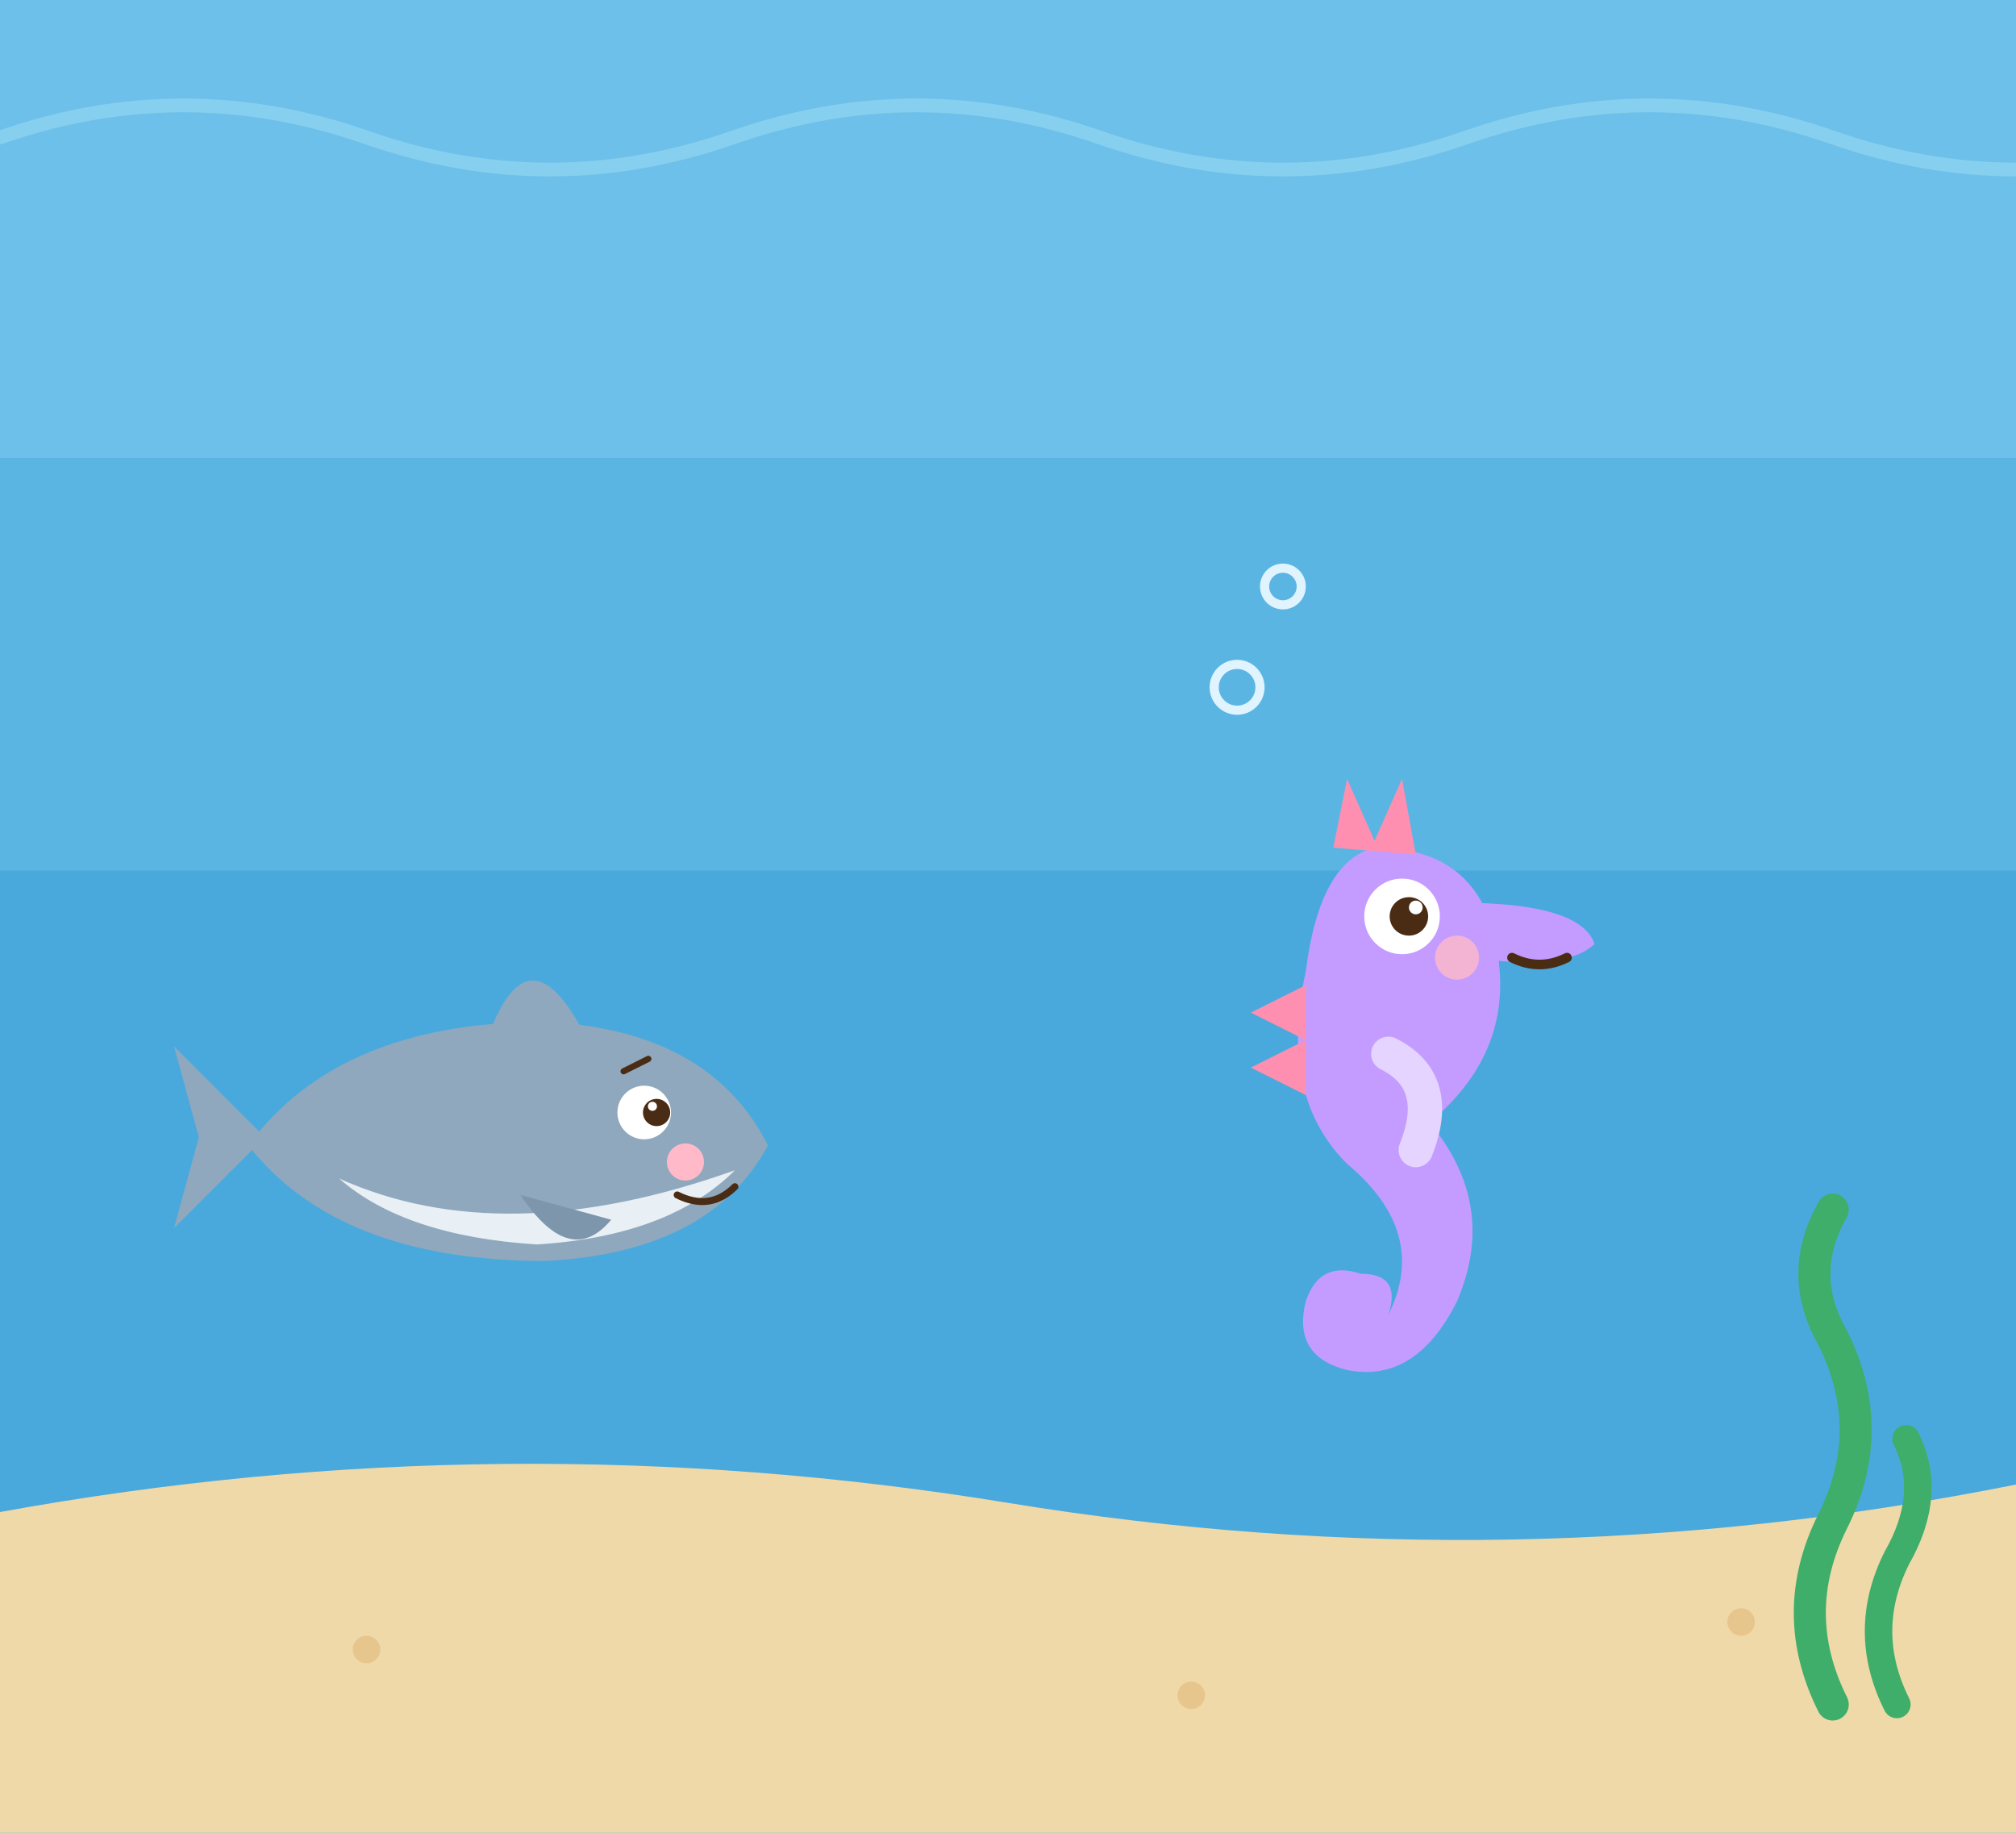
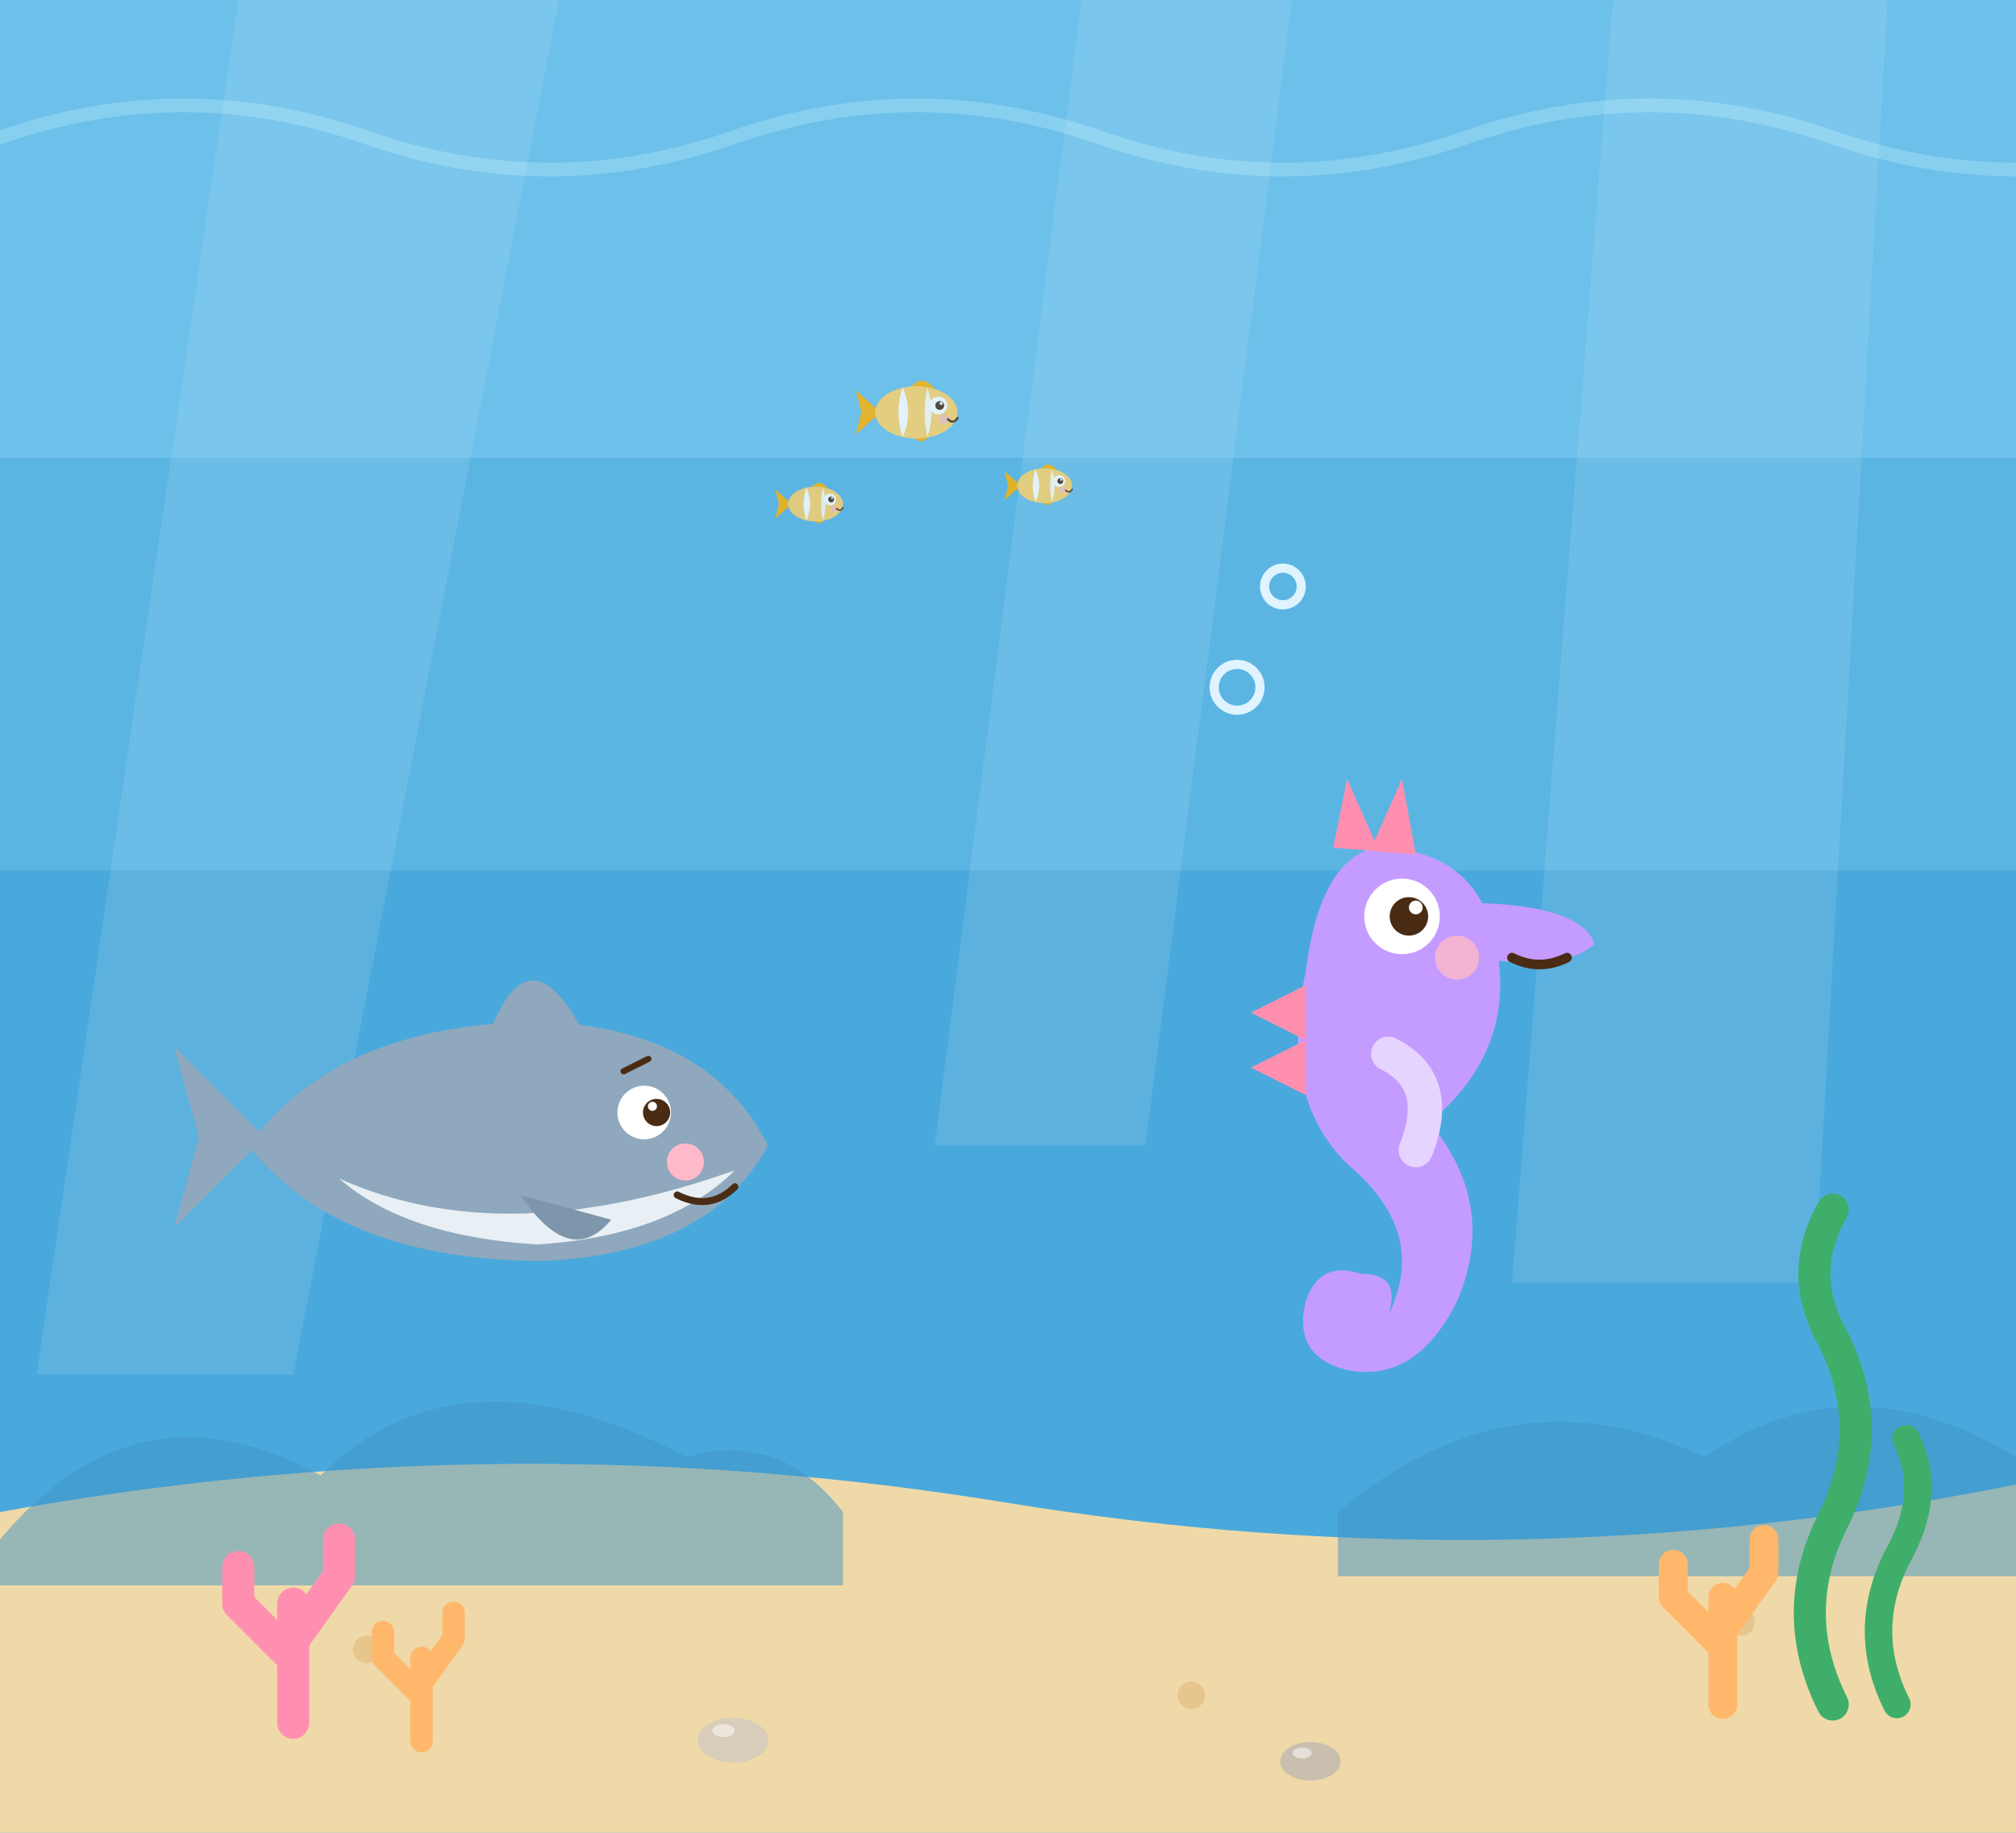
<svg xmlns="http://www.w3.org/2000/svg" viewBox="0 0 440 400" width="440" height="400">
  <rect x="0" y="0" width="440" height="400" rx="0" fill="#4aa9dc" />
  <rect x="0" y="0" width="440" height="100" rx="0" fill="#6cc0ea" />
  <rect x="0" y="100" width="440" height="90" rx="0" fill="#5bb5e3" />
  <path d="M0 30 q40 -14 80 0 t80 0 t80 0 t80 0 t80 0 t80 0" stroke="#9ad8f2" stroke-width="3" fill="none" stroke-linecap="round" stroke-linejoin="round" opacity="0.6" />
  <path d="M0 330 Q 110 310 220 328 Q 330 346 440 324 L440 400 L0 400 Z" fill="#f0d9a8" />
  <circle cx="80" cy="360" r="3" fill="#e6c68c" />
  <circle cx="260" cy="370" r="3" fill="#e6c68c" />
  <circle cx="380" cy="354" r="3" fill="#e6c68c" />
+   <path d="M52 0 H122 L64 300 H8 Z" fill="#ffffff" opacity="0.1" />
+   <path d="M236 0 H282 L250 250 H204 Z" fill="#ffffff" opacity="0.1" />
+   <path d="M352 0 H412 L396 280 H330 Z" fill="#ffffff" opacity="0.1" />
+   <path d="M0 336 Q30 300 70 322 Q100 292 150 318 Q170 312 184 330 L184 346 L0 346 Z" fill="#3e93c4" opacity="0.5" />
+   <path d="M292 330 Q330 298 372 318 Q404 296 440 318 L440 344 L292 344 Z" fill="#3e93c4" opacity="0.5" />
+   <g transform="translate(64 376) scale(1 1)">
+     <path d="M0 0 V-26 M0 -14 l-12 -12 M0 -18 l10 -14 M-12 -26 v-8 M10 -32 v-8" stroke="#ff8fb0" stroke-width="7" fill="none" stroke-linecap="round" stroke-linejoin="round" />
+   </g>
+   <g transform="translate(92 380) scale(0.7 0.7)">
+     <path d="M0 0 V-26 M0 -14 l-12 -12 M0 -18 l10 -14 M-12 -26 v-8 M10 -32 v-8" stroke="#ffb86b" stroke-width="7" fill="none" stroke-linecap="round" stroke-linejoin="round" />
+   </g>
+   <g transform="translate(376 372) scale(0.9 0.9)">
+     <path d="M0 0 V-26 M0 -14 l-12 -12 M0 -18 l10 -14 M-12 -26 v-8 M10 -32 v-8" stroke="#ffb86b" stroke-width="7" fill="none" stroke-linecap="round" stroke-linejoin="round" />
+   </g>
+   <g transform="translate(160 384) scale(0.7 0.7)">
+     <g transform="scale(1)">
+       <ellipse cx="0" cy="-6" rx="11" ry="7" fill="#d8cdb9" />
+       <ellipse cx="-3" cy="-9" rx="3.5" ry="2" fill="#ffffff" opacity="0.5" />
+     </g>
+   </g>
+   <g transform="translate(286 388) scale(0.6 0.6)">
+     <g transform="scale(1)">
+       <ellipse cx="0" cy="-6" rx="11" ry="7" fill="#c9bfae" />
+       <ellipse cx="-3" cy="-9" rx="3.5" ry="2" fill="#ffffff" opacity="0.5" />
+     </g>
+   </g>
+   <g transform="translate(200 90)" opacity="0.8">
+     <g transform="translate(0 0) scale(0.3 0.3)">
+       <path d="M-26 0 L-44 -16 L-40 0 L-44 16 Z" fill="#ffb100" />
+       <path d="M-6 -16 Q4 -30 14 -16 Z" fill="#ffb100" />
+       <path d="M-4 16 Q4 26 10 16 Z" fill="#ffb100" />
+       <ellipse cx="0" cy="0" rx="30" ry="19" fill="#ffd166" />
+       <path d="M-10 -18 Q-2 0 -10 18 Q-16 0 -10 -18 Z" fill="#ffffff" />
+       <path d="M8 -18 Q14 0 8 18 Q4 0 8 -18 Z" fill="#ffffff" opacity="0.9" />
+       <circle cx="16" cy="-5" r="6.5" fill="#ffffff" />
+       <circle cx="17" cy="-5" r="3.2" fill="#4a2c14" />
+       <circle cx="18" cy="-6.5" r="1.1" fill="#ffffff" />
+       <circle cx="20" cy="5" r="3.5" fill="#ffb9c8" opacity="0.8" />
+       <path d="M23 5 Q27 9 30 4" stroke="#4a2c14" stroke-width="1.6" fill="none" stroke-linecap="round" stroke-linejoin="round" />
+     </g>
+     <g transform="translate(28 16) scale(0.2 0.2)">
+       <path d="M-26 0 L-44 -16 L-40 0 L-44 16 Z" fill="#ffb100" />
+       <path d="M-6 -16 Q4 -30 14 -16 Z" fill="#ffb100" />
+       <path d="M-4 16 Q4 26 10 16 Z" fill="#ffb100" />
+       <ellipse cx="0" cy="0" rx="30" ry="19" fill="#ffd166" />
+       <path d="M-10 -18 Q-2 0 -10 18 Q-16 0 -10 -18 Z" fill="#ffffff" />
+       <path d="M8 -18 Q14 0 8 18 Q4 0 8 -18 Z" fill="#ffffff" opacity="0.9" />
+       <circle cx="16" cy="-5" r="6.5" fill="#ffffff" />
+       <circle cx="17" cy="-5" r="3.2" fill="#4a2c14" />
+       <circle cx="18" cy="-6.5" r="1.1" fill="#ffffff" />
+       <circle cx="20" cy="5" r="3.5" fill="#ffb9c8" opacity="0.8" />
+       <path d="M23 5 Q27 9 30 4" stroke="#4a2c14" stroke-width="1.6" fill="none" stroke-linecap="round" stroke-linejoin="round" />
+     </g>
+     <g transform="translate(-22 20) scale(0.2 0.2)">
+       <path d="M-26 0 L-44 -16 L-40 0 L-44 16 Z" fill="#ffb100" />
+       <path d="M-6 -16 Q4 -30 14 -16 Z" fill="#ffb100" />
+       <path d="M-4 16 Q4 26 10 16 Z" fill="#ffb100" />
+       <ellipse cx="0" cy="0" rx="30" ry="19" fill="#ffd166" />
+       <path d="M-10 -18 Q-2 0 -10 18 Q-16 0 -10 -18 Z" fill="#ffffff" />
+       <path d="M8 -18 Q14 0 8 18 Q4 0 8 -18 Z" fill="#ffffff" opacity="0.9" />
+       <circle cx="16" cy="-5" r="6.5" fill="#ffffff" />
+       <circle cx="17" cy="-5" r="3.2" fill="#4a2c14" />
+       <circle cx="18" cy="-6.5" r="1.1" fill="#ffffff" />
+       <circle cx="20" cy="5" r="3.5" fill="#ffb9c8" opacity="0.8" />
+       <path d="M23 5 Q27 9 30 4" stroke="#4a2c14" stroke-width="1.6" fill="none" stroke-linecap="round" stroke-linejoin="round" />
+     </g>
+   </g>
  <g transform="translate(400 372) scale(1 1)">
    <path d="M0 0 q-10 -20 0 -40 q10 -20 0 -40 q-8 -14 0 -28" stroke="#3fae6a" stroke-width="7" fill="none" stroke-linecap="round" stroke-linejoin="round" />
    <path d="M14 0 q-8 -16 0 -32 q8 -14 2 -26" stroke="#3fae6a" stroke-width="6" fill="none" stroke-linecap="round" stroke-linejoin="round" />
  </g>
  <g transform="translate(300 290) scale(1.5 1.5)">
    <path d="M0 -70 Q16 -70 18 -54 Q20 -40 8 -30 Q18 -18 12 -4 Q6 8 -4 6 Q-12 4 -10 -4 Q-8 -10 -2 -8 Q4 -8 2 -2 Q8 -14 -4 -24 Q-14 -34 -10 -52 Q-8 -68 0 -70 Z" fill="#c49cff" />
    <path d="M2 -40 Q10 -36 6 -26" fill="none" stroke="#e5d4ff" stroke-width="5" stroke-linecap="round" />
    <path d="M-10 -50 L-18 -46 L-10 -42 L-18 -38 L-10 -34 Z" fill="#ff8fb0" />
    <path d="M-6 -70 L-4 -80 L0 -71 L4 -80 L6 -69 Z" fill="#ff8fb0" />
    <path d="M12 -62 Q30 -62 32 -56 Q28 -52 14 -54 Z" fill="#c49cff" />
    <circle cx="4" cy="-60" r="5.5" fill="#ffffff" />
    <circle cx="5" cy="-60" r="2.8" fill="#4a2c14" />
    <circle cx="6" cy="-61.3" r="1" fill="#ffffff" />
    <circle cx="12" cy="-54" r="3.2" fill="#ffb9c8" opacity="0.8" />
    <path d="M20 -54 Q24 -52 28 -54" stroke="#4a2c14" stroke-width="1.4" fill="none" stroke-linecap="round" stroke-linejoin="round" />
  </g>
  <circle cx="270" cy="150" r="5" fill="none" stroke="#dff4ff" stroke-width="2" />
  <circle cx="280" cy="128" r="4" fill="none" stroke="#dff4ff" stroke-width="2" />
  <g transform="translate(110 250) scale(0.9 0.9)">
    <path d="M-58 -2 L-80 -24 L-74 -2 L-80 20 Z" fill="#8fa8bd" />
    <path d="M-4 -26 Q6 -54 20 -26 Z" fill="#8fa8bd" />
    <path d="M-62 0 Q-40 -30 10 -30 Q50 -28 64 0 Q50 26 10 28 Q-40 28 -62 0 Z" fill="#8fa8bd" />
    <path d="M-40 8 Q0 26 56 6 Q40 22 8 24 Q-24 22 -40 8 Z" fill="#e8eff5" />
    <path d="M4 12 Q16 30 26 18 Z" fill="#7d96ab" />
    <circle cx="34" cy="-8" r="6.5" fill="#ffffff" />
    <circle cx="37" cy="-8" r="3.3" fill="#4a2c14" />
    <circle cx="36" cy="-9.5" r="1.1" fill="#ffffff" />
    <circle cx="44" cy="4" r="4.5" fill="#ffb9c8" opacity="1" />
    <path d="M42 12 Q50 16 56 10" stroke="#4a2c14" stroke-width="1.7" fill="none" stroke-linecap="round" stroke-linejoin="round" />
    <path d="M29 -18 l6 -3" stroke="#4a2c14" stroke-width="1.5" fill="none" stroke-linecap="round" stroke-linejoin="round" />
  </g>
</svg>
